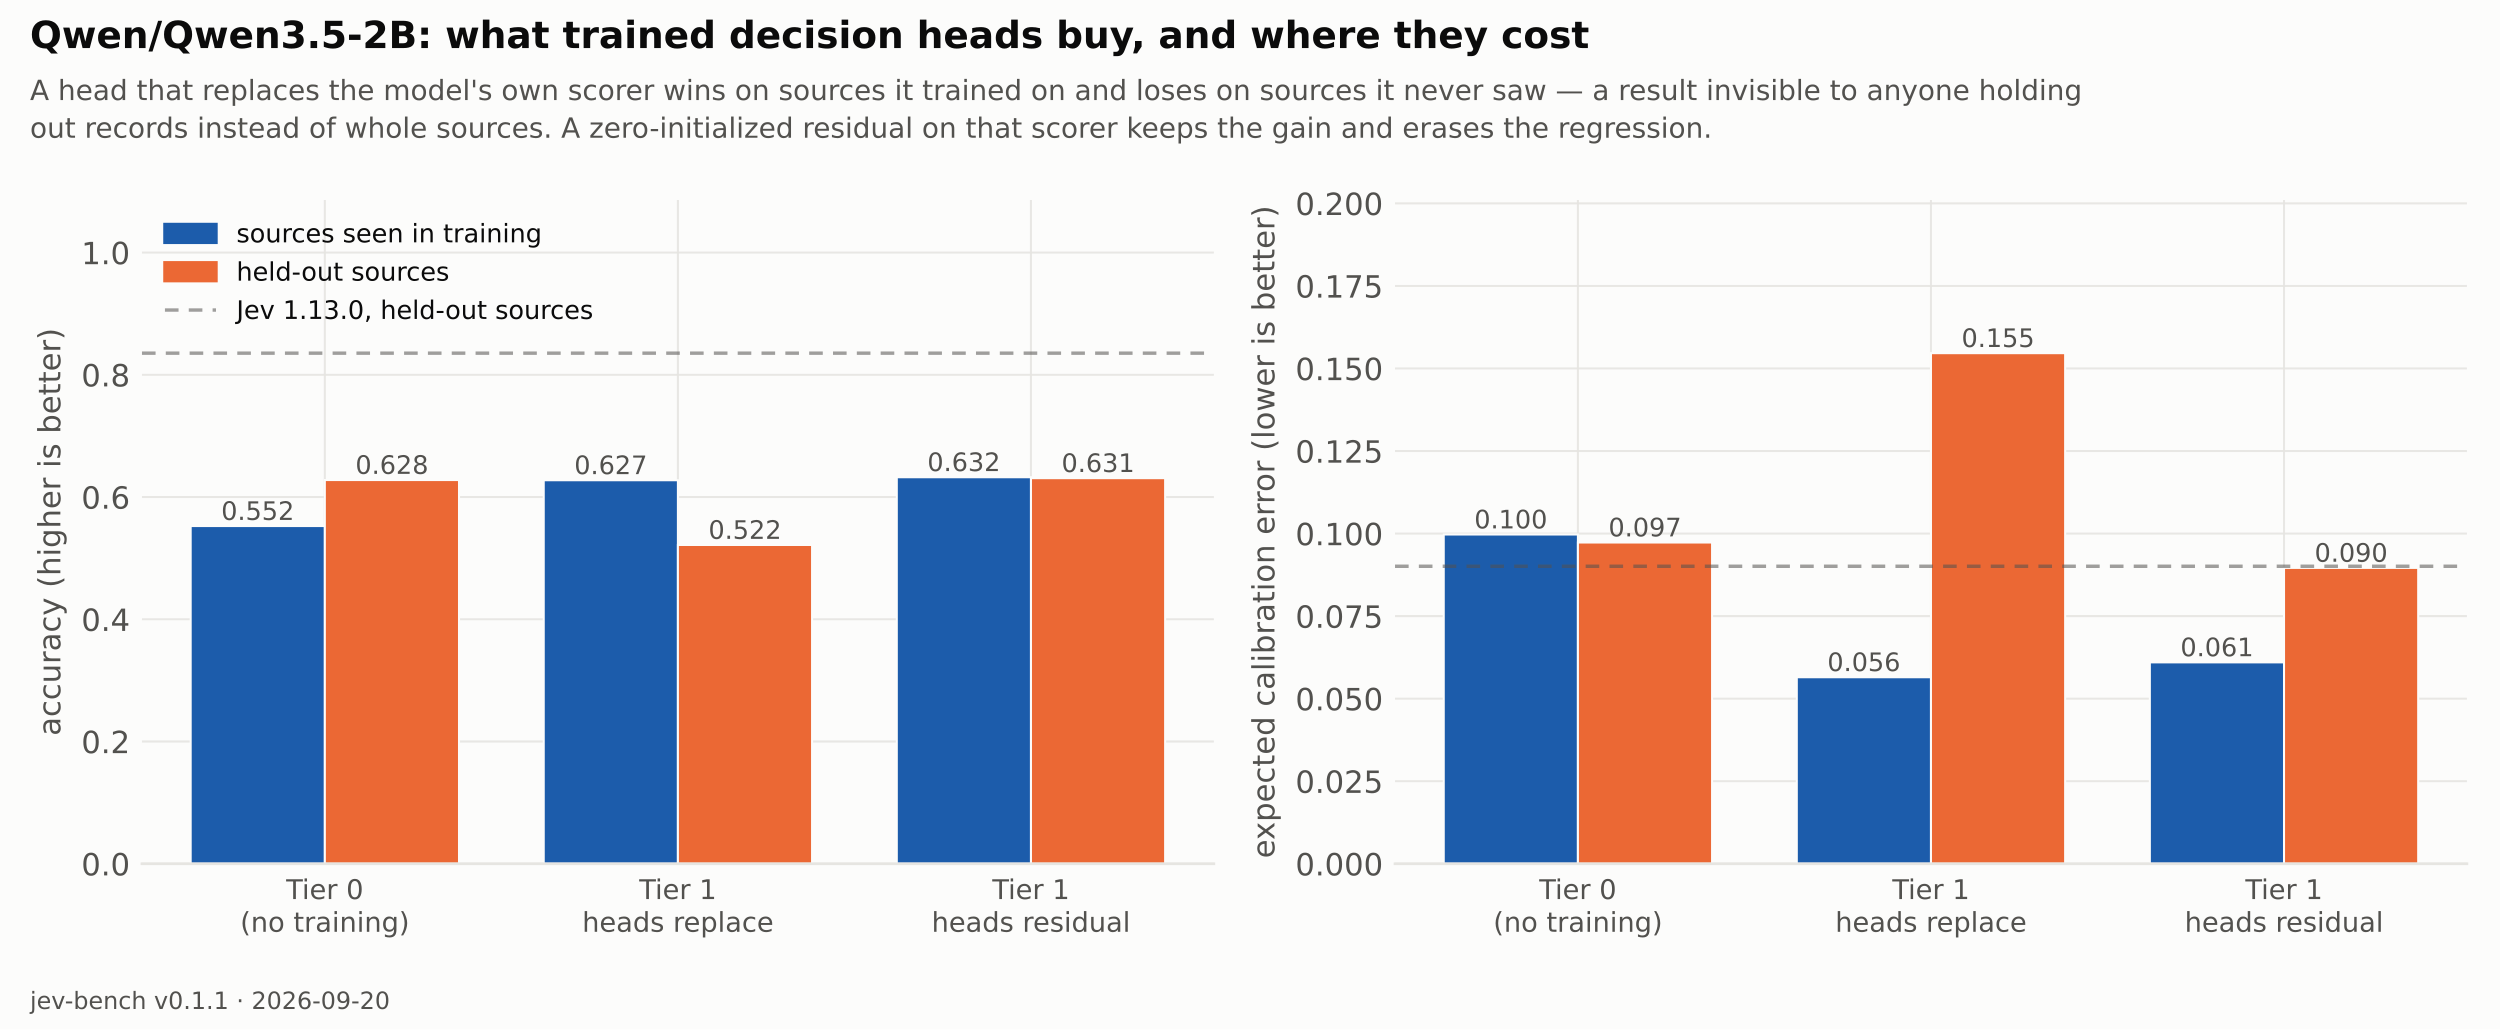
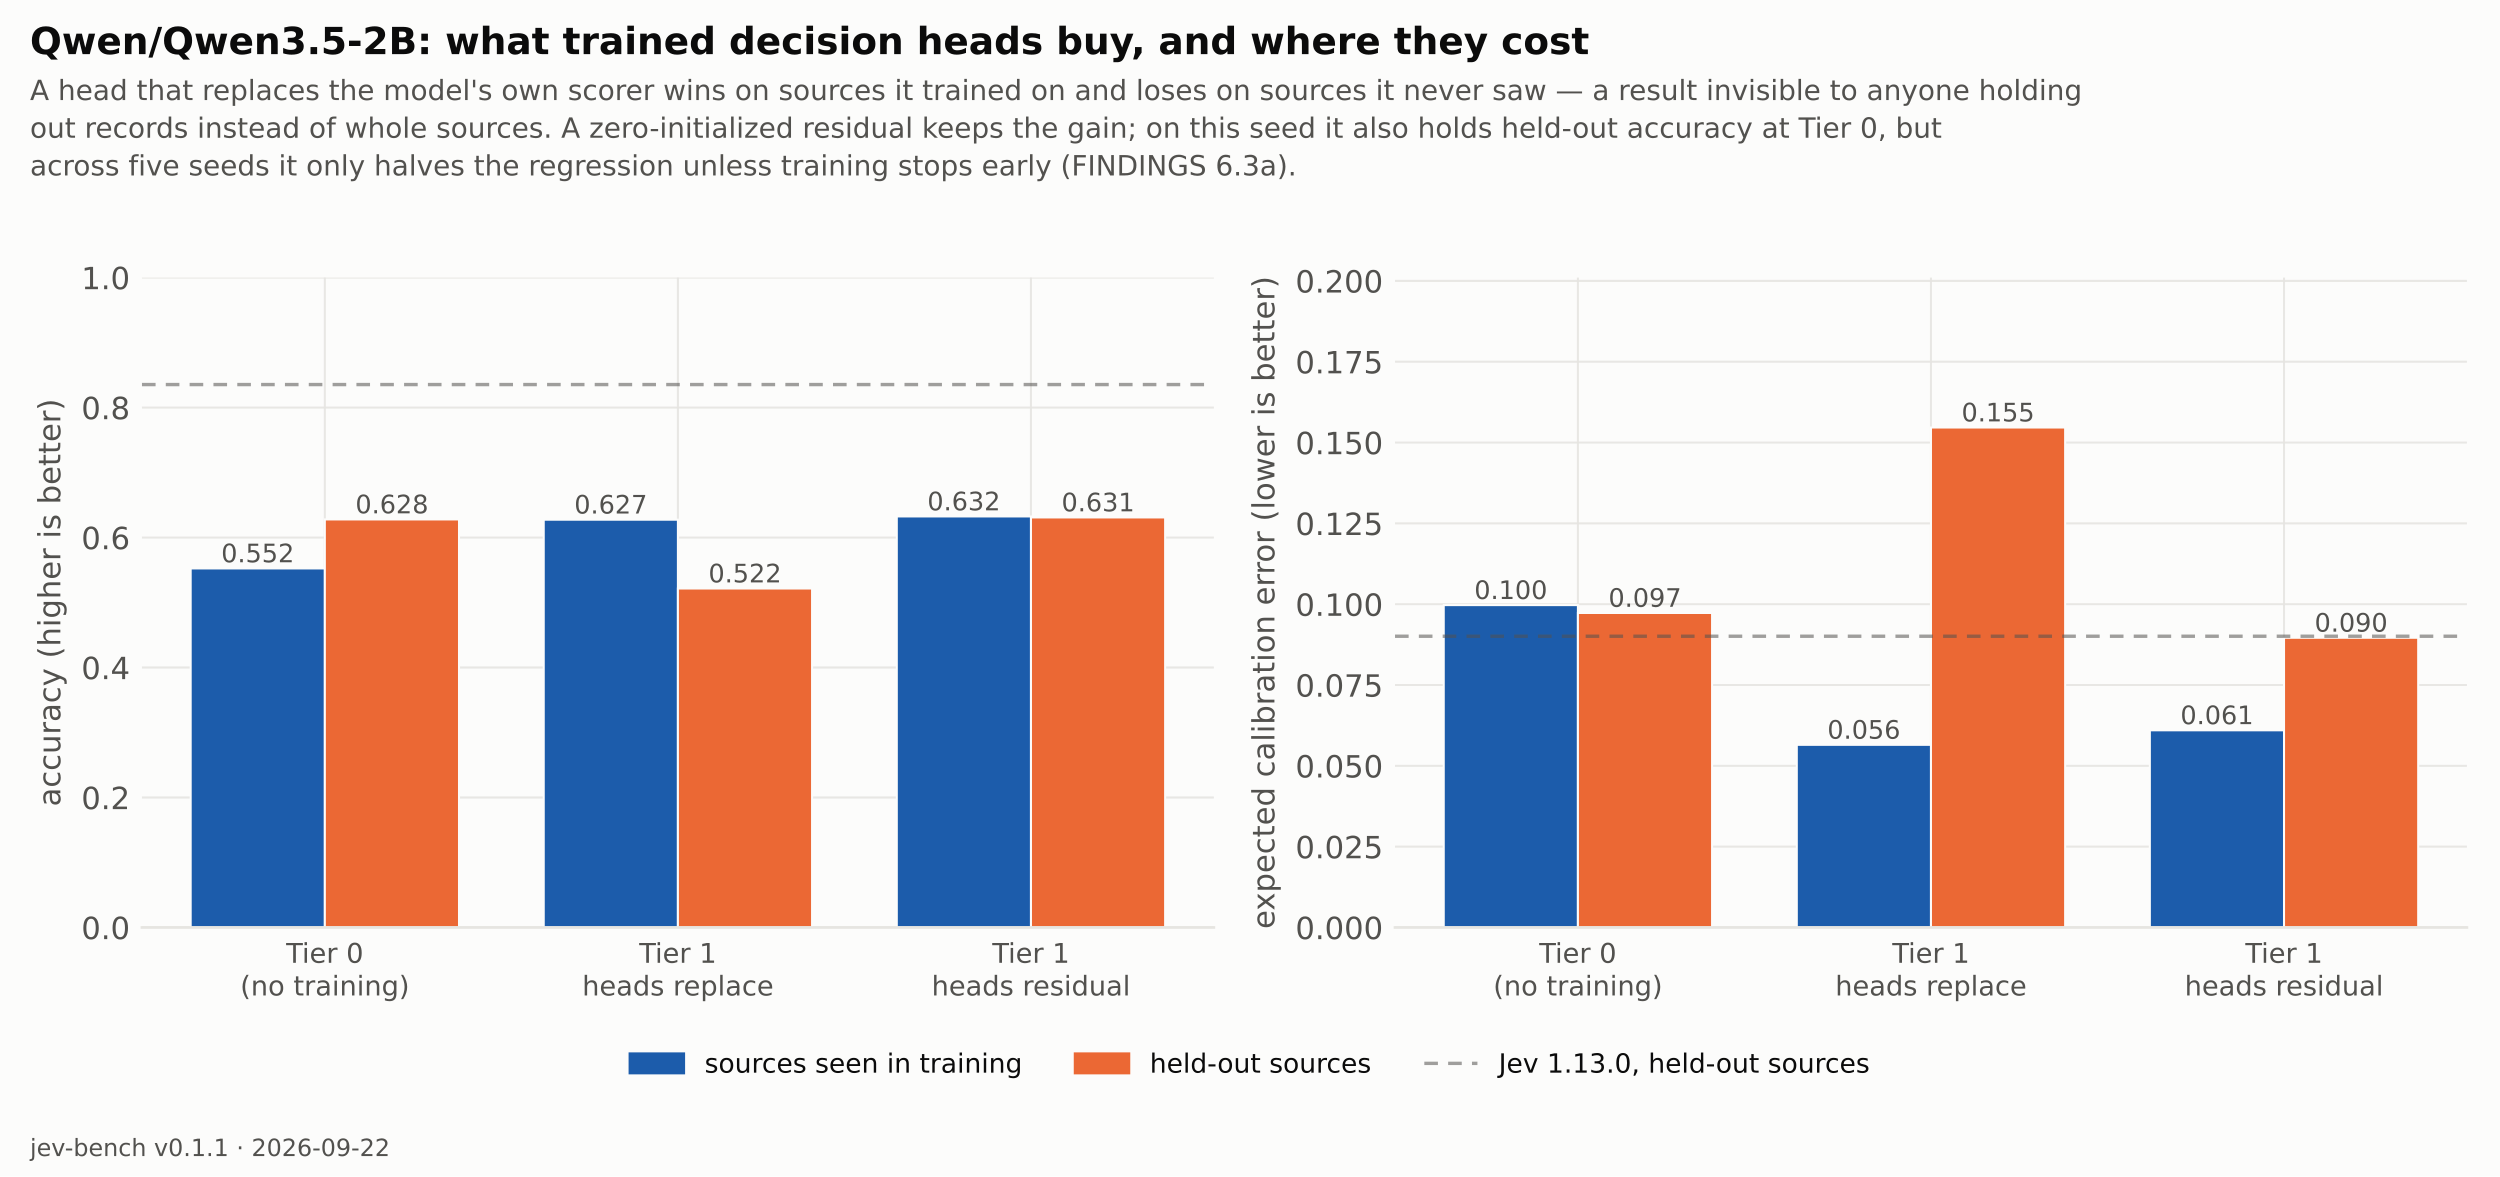
- <svg xmlns="http://www.w3.org/2000/svg" width="734.4pt" height="302.4pt" viewBox="0 0 734.4 302.4" version="1.1">
+ <svg xmlns="http://www.w3.org/2000/svg" width="734.4pt" height="345.6pt" viewBox="0 0 734.4 345.6" version="1.1">
  <defs>
    <style type="text/css">*{stroke-linejoin: round; stroke-linecap: butt}</style>
  </defs>
  <g id="figure_1">
    <g id="patch_1">
-       <path d="M 0 302.4  L 734.4 302.4  L 734.4 0  L 0 0  z " style="fill: #fcfcfb" />
+       <path d="M 0 345.6  L 734.4 345.6  L 734.4 0  L 0 0  z " style="fill: #fcfcfb" />
    </g>
    <g id="axes_1">
      <g id="patch_2">
-         <path d="M 41.702 253.735  L 356.58 253.735  L 356.58 58.746  L 41.702 58.746  z " style="fill: #fcfcfb" />
+         <path d="M 41.702 272.455  L 356.58 272.455  L 356.58 81.539  L 41.702 81.539  z " style="fill: #fcfcfb" />
      </g>
      <g id="matplotlib.axis_1">
        <g id="xtick_1">
          <g id="line2d_1">
-             <path d="M 95.426 253.735  L 95.426 58.746  " clip-path="url(#pe24f9e8499)" style="fill: none; stroke: #e6e5e1; stroke-opacity: 0.9; stroke-width: 0.6; stroke-linecap: square" />
+             <path d="M 95.426 272.455  L 95.426 81.539  " clip-path="url(#pc3596d3f7e)" style="fill: none; stroke: #e6e5e1; stroke-opacity: 0.9; stroke-width: 0.6; stroke-linecap: square" />
          </g>
          <g id="line2d_2" />
          <g id="text_1">
-             <text style="font-size: 8px; font-family: 'DejaVu Sans'; fill: #52514e" transform="translate(84.07321 264.1145)">Tier 0</text>
-             <text style="font-size: 8px; font-family: 'DejaVu Sans'; fill: #52514e" transform="translate(70.55571 273.7167)">(no training)</text>
+             <text style="font-size: 8px; font-family: 'DejaVu Sans'; fill: #52514e" transform="translate(84.07321 282.8345)">Tier 0</text>
+             <text style="font-size: 8px; font-family: 'DejaVu Sans'; fill: #52514e" transform="translate(70.55571 292.4367)">(no training)</text>
          </g>
        </g>
        <g id="xtick_2">
          <g id="line2d_3">
-             <path d="M 199.141 253.735  L 199.141 58.746  " clip-path="url(#pe24f9e8499)" style="fill: none; stroke: #e6e5e1; stroke-opacity: 0.9; stroke-width: 0.6; stroke-linecap: square" />
+             <path d="M 199.141 272.455  L 199.141 81.539  " clip-path="url(#pc3596d3f7e)" style="fill: none; stroke: #e6e5e1; stroke-opacity: 0.9; stroke-width: 0.6; stroke-linecap: square" />
          </g>
          <g id="line2d_4" />
          <g id="text_2">
-             <text style="font-size: 8px; font-family: 'DejaVu Sans'; fill: #52514e" transform="translate(187.7879 264.1145)">Tier 1</text>
-             <text style="font-size: 8px; font-family: 'DejaVu Sans'; fill: #52514e" transform="translate(171.0192 273.7167)">heads replace</text>
+             <text style="font-size: 8px; font-family: 'DejaVu Sans'; fill: #52514e" transform="translate(187.7879 282.8345)">Tier 1</text>
+             <text style="font-size: 8px; font-family: 'DejaVu Sans'; fill: #52514e" transform="translate(171.0192 292.4367)">heads replace</text>
          </g>
        </g>
        <g id="xtick_3">
          <g id="line2d_5">
-             <path d="M 302.856 253.735  L 302.856 58.746  " clip-path="url(#pe24f9e8499)" style="fill: none; stroke: #e6e5e1; stroke-opacity: 0.9; stroke-width: 0.6; stroke-linecap: square" />
+             <path d="M 302.856 272.455  L 302.856 81.539  " clip-path="url(#pc3596d3f7e)" style="fill: none; stroke: #e6e5e1; stroke-opacity: 0.9; stroke-width: 0.6; stroke-linecap: square" />
          </g>
          <g id="line2d_6" />
          <g id="text_3">
-             <text style="font-size: 8px; font-family: 'DejaVu Sans'; fill: #52514e" transform="translate(291.5027 264.1145)">Tier 1</text>
-             <text style="font-size: 8px; font-family: 'DejaVu Sans'; fill: #52514e" transform="translate(273.6645 273.7167)">heads residual</text>
+             <text style="font-size: 8px; font-family: 'DejaVu Sans'; fill: #52514e" transform="translate(291.5027 282.8345)">Tier 1</text>
+             <text style="font-size: 8px; font-family: 'DejaVu Sans'; fill: #52514e" transform="translate(273.6645 292.4367)">heads residual</text>
          </g>
        </g>
      </g>
      <g id="matplotlib.axis_2">
        <g id="ytick_1">
          <g id="line2d_7">
-             <path d="M 41.702 253.735  L 356.58 253.735  " clip-path="url(#pe24f9e8499)" style="fill: none; stroke: #e6e5e1; stroke-opacity: 0.9; stroke-width: 0.6; stroke-linecap: square" />
+             <path d="M 41.702 272.455  L 356.58 272.455  " clip-path="url(#pc3596d3f7e)" style="fill: none; stroke: #e6e5e1; stroke-opacity: 0.9; stroke-width: 0.6; stroke-linecap: square" />
          </g>
          <g id="line2d_8" />
          <g id="text_4">
-             <text style="font-size: 9px; font-family: 'DejaVu Sans'; text-anchor: end; fill: #52514e" x="38.202" y="257.154" transform="rotate(-0 38.20211 257.1539)">0.0</text>
+             <text style="font-size: 9px; font-family: 'DejaVu Sans'; text-anchor: end; fill: #52514e" x="38.202" y="275.874" transform="rotate(-0 38.20211 275.8739)">0.0</text>
          </g>
        </g>
        <g id="ytick_2">
          <g id="line2d_9">
-             <path d="M 41.702 217.826  L 356.58 217.826  " clip-path="url(#pe24f9e8499)" style="fill: none; stroke: #e6e5e1; stroke-opacity: 0.9; stroke-width: 0.6; stroke-linecap: square" />
+             <path d="M 41.702 234.272  L 356.58 234.272  " clip-path="url(#pc3596d3f7e)" style="fill: none; stroke: #e6e5e1; stroke-opacity: 0.9; stroke-width: 0.6; stroke-linecap: square" />
          </g>
          <g id="line2d_10" />
          <g id="text_5">
-             <text style="font-size: 9px; font-family: 'DejaVu Sans'; text-anchor: end; fill: #52514e" x="38.202" y="221.245" transform="rotate(-0 38.20211 221.2446)">0.2</text>
+             <text style="font-size: 9px; font-family: 'DejaVu Sans'; text-anchor: end; fill: #52514e" x="38.202" y="237.691" transform="rotate(-0 38.20211 237.6907)">0.2</text>
          </g>
        </g>
        <g id="ytick_3">
          <g id="line2d_11">
-             <path d="M 41.702 181.916  L 356.58 181.916  " clip-path="url(#pe24f9e8499)" style="fill: none; stroke: #e6e5e1; stroke-opacity: 0.9; stroke-width: 0.6; stroke-linecap: square" />
+             <path d="M 41.702 196.089  L 356.58 196.089  " clip-path="url(#pc3596d3f7e)" style="fill: none; stroke: #e6e5e1; stroke-opacity: 0.9; stroke-width: 0.6; stroke-linecap: square" />
          </g>
          <g id="line2d_12" />
          <g id="text_6">
-             <text style="font-size: 9px; font-family: 'DejaVu Sans'; text-anchor: end; fill: #52514e" x="38.202" y="185.335" transform="rotate(-0 38.20211 185.3352)">0.4</text>
+             <text style="font-size: 9px; font-family: 'DejaVu Sans'; text-anchor: end; fill: #52514e" x="38.202" y="199.508" transform="rotate(-0 38.20211 199.5075)">0.4</text>
          </g>
        </g>
        <g id="ytick_4">
          <g id="line2d_13">
-             <path d="M 41.702 146.007  L 356.58 146.007  " clip-path="url(#pe24f9e8499)" style="fill: none; stroke: #e6e5e1; stroke-opacity: 0.9; stroke-width: 0.6; stroke-linecap: square" />
+             <path d="M 41.702 157.905  L 356.58 157.905  " clip-path="url(#pc3596d3f7e)" style="fill: none; stroke: #e6e5e1; stroke-opacity: 0.9; stroke-width: 0.6; stroke-linecap: square" />
          </g>
          <g id="line2d_14" />
          <g id="text_7">
-             <text style="font-size: 9px; font-family: 'DejaVu Sans'; text-anchor: end; fill: #52514e" x="38.202" y="149.426" transform="rotate(-0 38.20211 149.4259)">0.6</text>
+             <text style="font-size: 9px; font-family: 'DejaVu Sans'; text-anchor: end; fill: #52514e" x="38.202" y="161.324" transform="rotate(-0 38.20211 161.3243)">0.6</text>
          </g>
        </g>
        <g id="ytick_5">
          <g id="line2d_15">
-             <path d="M 41.702 110.098  L 356.58 110.098  " clip-path="url(#pe24f9e8499)" style="fill: none; stroke: #e6e5e1; stroke-opacity: 0.9; stroke-width: 0.6; stroke-linecap: square" />
+             <path d="M 41.702 119.722  L 356.58 119.722  " clip-path="url(#pc3596d3f7e)" style="fill: none; stroke: #e6e5e1; stroke-opacity: 0.9; stroke-width: 0.6; stroke-linecap: square" />
          </g>
          <g id="line2d_16" />
          <g id="text_8">
-             <text style="font-size: 9px; font-family: 'DejaVu Sans'; text-anchor: end; fill: #52514e" x="38.202" y="113.516" transform="rotate(-0 38.20211 113.5165)">0.8</text>
+             <text style="font-size: 9px; font-family: 'DejaVu Sans'; text-anchor: end; fill: #52514e" x="38.202" y="123.141" transform="rotate(-0 38.20211 123.1411)">0.8</text>
          </g>
        </g>
        <g id="ytick_6">
          <g id="line2d_17">
-             <path d="M 41.702 74.188  L 356.58 74.188  " clip-path="url(#pe24f9e8499)" style="fill: none; stroke: #e6e5e1; stroke-opacity: 0.9; stroke-width: 0.6; stroke-linecap: square" />
+             <path d="M 41.702 81.539  L 356.58 81.539  " clip-path="url(#pc3596d3f7e)" style="fill: none; stroke: #e6e5e1; stroke-opacity: 0.9; stroke-width: 0.6; stroke-linecap: square" />
          </g>
          <g id="line2d_18" />
          <g id="text_9">
-             <text style="font-size: 9px; font-family: 'DejaVu Sans'; text-anchor: end; fill: #52514e" x="38.202" y="77.607" transform="rotate(-0 38.20211 77.60713)">1.0</text>
+             <text style="font-size: 9px; font-family: 'DejaVu Sans'; text-anchor: end; fill: #52514e" x="38.202" y="84.958" transform="rotate(-0 38.20211 84.95789)">1.0</text>
          </g>
        </g>
        <g id="text_10">
-           <text style="font-size: 9px; font-family: 'DejaVu Sans'; text-anchor: middle; fill: #52514e" x="17.727" y="156.241" transform="rotate(-90 17.72719 156.2406)">accuracy (higher is better)</text>
+           <text style="font-size: 9px; font-family: 'DejaVu Sans'; text-anchor: middle; fill: #52514e" x="17.727" y="176.997" transform="rotate(-90 17.72719 176.997)">accuracy (higher is better)</text>
        </g>
      </g>
      <g id="patch_3">
-         <path d="M 56.015 253.735  L 95.426 253.735  L 95.426 154.539  L 56.015 154.539  z " clip-path="url(#pe24f9e8499)" style="fill: #1c5cab; stroke: #fcfcfb; stroke-width: 0.6; stroke-linejoin: miter" />
+         <path d="M 56.015 272.455  L 95.426 272.455  L 95.426 166.978  L 56.015 166.978  z " clip-path="url(#pc3596d3f7e)" style="fill: #1c5cab; stroke: #fcfcfb; stroke-width: 0.6; stroke-linejoin: miter" />
      </g>
      <g id="patch_4">
-         <path d="M 159.729 253.735  L 199.141 253.735  L 199.141 141.079  L 159.729 141.079  z " clip-path="url(#pe24f9e8499)" style="fill: #1c5cab; stroke: #fcfcfb; stroke-width: 0.6; stroke-linejoin: miter" />
+         <path d="M 159.729 272.455  L 199.141 272.455  L 199.141 152.666  L 159.729 152.666  z " clip-path="url(#pc3596d3f7e)" style="fill: #1c5cab; stroke: #fcfcfb; stroke-width: 0.6; stroke-linejoin: miter" />
      </g>
      <g id="patch_5">
-         <path d="M 263.444 253.735  L 302.856 253.735  L 302.856 140.188  L 263.444 140.188  z " clip-path="url(#pe24f9e8499)" style="fill: #1c5cab; stroke: #fcfcfb; stroke-width: 0.6; stroke-linejoin: miter" />
+         <path d="M 263.444 272.455  L 302.856 272.455  L 302.856 151.718  L 263.444 151.718  z " clip-path="url(#pc3596d3f7e)" style="fill: #1c5cab; stroke: #fcfcfb; stroke-width: 0.6; stroke-linejoin: miter" />
      </g>
      <g id="patch_6">
-         <path d="M 95.426 253.735  L 134.838 253.735  L 134.838 141.009  L 95.426 141.009  z " clip-path="url(#pe24f9e8499)" style="fill: #eb6834; stroke: #fcfcfb; stroke-width: 0.6; stroke-linejoin: miter" />
+         <path d="M 95.426 272.455  L 134.838 272.455  L 134.838 152.591  L 95.426 152.591  z " clip-path="url(#pc3596d3f7e)" style="fill: #eb6834; stroke: #fcfcfb; stroke-width: 0.6; stroke-linejoin: miter" />
      </g>
      <g id="patch_7">
-         <path d="M 199.141 253.735  L 238.553 253.735  L 238.553 160.095  L 199.141 160.095  z " clip-path="url(#pe24f9e8499)" style="fill: #eb6834; stroke: #fcfcfb; stroke-width: 0.6; stroke-linejoin: miter" />
+         <path d="M 199.141 272.455  L 238.553 272.455  L 238.553 172.886  L 199.141 172.886  z " clip-path="url(#pc3596d3f7e)" style="fill: #eb6834; stroke: #fcfcfb; stroke-width: 0.6; stroke-linejoin: miter" />
      </g>
      <g id="patch_8">
-         <path d="M 302.856 253.735  L 342.267 253.735  L 342.267 140.462  L 302.856 140.462  z " clip-path="url(#pe24f9e8499)" style="fill: #eb6834; stroke: #fcfcfb; stroke-width: 0.6; stroke-linejoin: miter" />
+         <path d="M 302.856 272.455  L 342.267 272.455  L 342.267 152.009  L 302.856 152.009  z " clip-path="url(#pc3596d3f7e)" style="fill: #eb6834; stroke: #fcfcfb; stroke-width: 0.6; stroke-linejoin: miter" />
      </g>
      <g id="line2d_19">
-         <path d="M 41.702 103.744  L 356.58 103.744  " clip-path="url(#pe24f9e8499)" style="fill: none; stroke-dasharray: 4,3; stroke-dashoffset: 0; stroke: #52514e; stroke-opacity: 0.55" />
+         <path d="M 41.702 112.966  L 356.58 112.966  " clip-path="url(#pc3596d3f7e)" style="fill: none; stroke-dasharray: 4,3; stroke-dashoffset: 0; stroke: #52514e; stroke-opacity: 0.55" />
      </g>
      <g id="patch_9">
-         <path d="M 41.702 253.735  L 356.58 253.735  " style="fill: none; stroke: #e6e5e1; stroke-width: 0.8; stroke-linejoin: miter; stroke-linecap: square" />
+         <path d="M 41.702 272.455  L 356.58 272.455  " style="fill: none; stroke: #e6e5e1; stroke-width: 0.8; stroke-linejoin: miter; stroke-linecap: square" />
      </g>
      <g id="text_11">
-         <text style="font-size: 7.5px; font-family: 'DejaVu Sans'; text-anchor: middle; fill: #52514e" x="75.721" y="152.737" transform="rotate(-0 75.72054 152.7375)">0.552</text>
+         <text style="font-size: 7.5px; font-family: 'DejaVu Sans'; text-anchor: middle; fill: #52514e" x="75.721" y="165.176" transform="rotate(-0 75.72054 165.1762)">0.552</text>
      </g>
      <g id="text_12">
-         <text style="font-size: 7.5px; font-family: 'DejaVu Sans'; text-anchor: middle; fill: #52514e" x="115.132" y="139.207" transform="rotate(-0 115.1321 139.2075)">0.628</text>
+         <text style="font-size: 7.5px; font-family: 'DejaVu Sans'; text-anchor: middle; fill: #52514e" x="115.132" y="150.789" transform="rotate(-0 115.1321 150.7895)">0.628</text>
      </g>
      <g id="text_13">
-         <text style="font-size: 7.5px; font-family: 'DejaVu Sans'; text-anchor: middle; fill: #52514e" x="179.435" y="139.278" transform="rotate(-0 179.4353 139.2777)">0.627</text>
+         <text style="font-size: 7.5px; font-family: 'DejaVu Sans'; text-anchor: middle; fill: #52514e" x="179.435" y="150.864" transform="rotate(-0 179.4353 150.8642)">0.627</text>
      </g>
      <g id="text_14">
-         <text style="font-size: 7.5px; font-family: 'DejaVu Sans'; text-anchor: middle; fill: #52514e" x="218.847" y="158.293" transform="rotate(-0 218.8469 158.2935)">0.522</text>
+         <text style="font-size: 7.5px; font-family: 'DejaVu Sans'; text-anchor: middle; fill: #52514e" x="218.847" y="171.084" transform="rotate(-0 218.8469 171.084)">0.522</text>
      </g>
      <g id="text_15">
-         <text style="font-size: 7.5px; font-family: 'DejaVu Sans'; text-anchor: middle; fill: #52514e" x="283.15" y="138.386" transform="rotate(-0 283.15 138.3865)">0.632</text>
+         <text style="font-size: 7.5px; font-family: 'DejaVu Sans'; text-anchor: middle; fill: #52514e" x="283.15" y="149.916" transform="rotate(-0 283.15 149.9165)">0.632</text>
      </g>
      <g id="text_16">
-         <text style="font-size: 7.5px; font-family: 'DejaVu Sans'; text-anchor: middle; fill: #52514e" x="322.562" y="138.66" transform="rotate(-0 322.5616 138.66)">0.631</text>
-       </g>
-       <g id="legend_1">
-         <g id="patch_10">
-           <path d="M 48.452 71.195  L 63.452 71.195  L 63.452 65.945  L 48.452 65.945  z " style="fill: #1c5cab; stroke: #1c5cab; stroke-linejoin: miter" />
-         </g>
-         <g id="text_17">
-           <text style="font-size: 7.5px; font-family: 'DejaVu Sans'; text-anchor: start; fill: #0b0b0b" x="69.452" y="71.195" transform="rotate(-0 69.45211 71.19504)">sources seen in training</text>
-         </g>
-         <g id="patch_11">
-           <path d="M 48.452 82.446  L 63.452 82.446  L 63.452 77.196  L 48.452 77.196  z " style="fill: #eb6834; stroke: #eb6834; stroke-linejoin: miter" />
-         </g>
-         <g id="text_18">
-           <text style="font-size: 7.5px; font-family: 'DejaVu Sans'; text-anchor: start; fill: #0b0b0b" x="69.452" y="82.446" transform="rotate(-0 69.45211 82.44563)">held-out sources</text>
-         </g>
-         <g id="line2d_20">
-           <path d="M 48.452 91.071  L 55.952 91.071  L 63.452 91.071  " style="fill: none; stroke-dasharray: 4,3; stroke-dashoffset: 0; stroke: #52514e; stroke-opacity: 0.55" />
-         </g>
-         <g id="text_19">
-           <text style="font-size: 7.5px; font-family: 'DejaVu Sans'; text-anchor: start; fill: #0b0b0b" x="69.452" y="93.696" transform="rotate(-0 69.45211 93.69622)">Jev 1.13.0, held-out sources</text>
-         </g>
+         <text style="font-size: 7.5px; font-family: 'DejaVu Sans'; text-anchor: middle; fill: #52514e" x="322.562" y="150.207" transform="rotate(-0 322.5616 150.2074)">0.631</text>
      </g>
    </g>
    <g id="axes_2">
-       <g id="patch_12">
-         <path d="M 409.802 253.735  L 724.68 253.735  L 724.68 58.746  L 409.802 58.746  z " style="fill: #fcfcfb" />
+       <g id="patch_10">
+         <path d="M 409.802 272.455  L 724.68 272.455  L 724.68 81.539  L 409.802 81.539  z " style="fill: #fcfcfb" />
      </g>
      <g id="matplotlib.axis_3">
        <g id="xtick_4">
-           <g id="line2d_21">
-             <path d="M 463.526 253.735  L 463.526 58.746  " clip-path="url(#p80a7da8260)" style="fill: none; stroke: #e6e5e1; stroke-opacity: 0.9; stroke-width: 0.6; stroke-linecap: square" />
-           </g>
-           <g id="line2d_22" />
-           <g id="text_20">
-             <text style="font-size: 8px; font-family: 'DejaVu Sans'; fill: #52514e" transform="translate(452.1732 264.1145)">Tier 0</text>
-             <text style="font-size: 8px; font-family: 'DejaVu Sans'; fill: #52514e" transform="translate(438.6557 273.7167)">(no training)</text>
+           <g id="line2d_20">
+             <path d="M 463.526 272.455  L 463.526 81.539  " clip-path="url(#p5417188ea9)" style="fill: none; stroke: #e6e5e1; stroke-opacity: 0.9; stroke-width: 0.6; stroke-linecap: square" />
+           </g>
+           <g id="line2d_21" />
+           <g id="text_17">
+             <text style="font-size: 8px; font-family: 'DejaVu Sans'; fill: #52514e" transform="translate(452.1732 282.8345)">Tier 0</text>
+             <text style="font-size: 8px; font-family: 'DejaVu Sans'; fill: #52514e" transform="translate(438.6557 292.4367)">(no training)</text>
          </g>
        </g>
        <g id="xtick_5">
-           <g id="line2d_23">
-             <path d="M 567.241 253.735  L 567.241 58.746  " clip-path="url(#p80a7da8260)" style="fill: none; stroke: #e6e5e1; stroke-opacity: 0.9; stroke-width: 0.6; stroke-linecap: square" />
-           </g>
-           <g id="line2d_24" />
-           <g id="text_21">
-             <text style="font-size: 8px; font-family: 'DejaVu Sans'; fill: #52514e" transform="translate(555.8879 264.1145)">Tier 1</text>
-             <text style="font-size: 8px; font-family: 'DejaVu Sans'; fill: #52514e" transform="translate(539.1192 273.7167)">heads replace</text>
+           <g id="line2d_22">
+             <path d="M 567.241 272.455  L 567.241 81.539  " clip-path="url(#p5417188ea9)" style="fill: none; stroke: #e6e5e1; stroke-opacity: 0.9; stroke-width: 0.6; stroke-linecap: square" />
+           </g>
+           <g id="line2d_23" />
+           <g id="text_18">
+             <text style="font-size: 8px; font-family: 'DejaVu Sans'; fill: #52514e" transform="translate(555.8879 282.8345)">Tier 1</text>
+             <text style="font-size: 8px; font-family: 'DejaVu Sans'; fill: #52514e" transform="translate(539.1192 292.4367)">heads replace</text>
          </g>
        </g>
        <g id="xtick_6">
-           <g id="line2d_25">
-             <path d="M 670.956 253.735  L 670.956 58.746  " clip-path="url(#p80a7da8260)" style="fill: none; stroke: #e6e5e1; stroke-opacity: 0.9; stroke-width: 0.6; stroke-linecap: square" />
-           </g>
-           <g id="line2d_26" />
-           <g id="text_22">
-             <text style="font-size: 8px; font-family: 'DejaVu Sans'; fill: #52514e" transform="translate(659.6027 264.1145)">Tier 1</text>
-             <text style="font-size: 8px; font-family: 'DejaVu Sans'; fill: #52514e" transform="translate(641.7645 273.7167)">heads residual</text>
+           <g id="line2d_24">
+             <path d="M 670.956 272.455  L 670.956 81.539  " clip-path="url(#p5417188ea9)" style="fill: none; stroke: #e6e5e1; stroke-opacity: 0.9; stroke-width: 0.6; stroke-linecap: square" />
+           </g>
+           <g id="line2d_25" />
+           <g id="text_19">
+             <text style="font-size: 8px; font-family: 'DejaVu Sans'; fill: #52514e" transform="translate(659.6027 282.8345)">Tier 1</text>
+             <text style="font-size: 8px; font-family: 'DejaVu Sans'; fill: #52514e" transform="translate(641.7645 292.4367)">heads residual</text>
          </g>
        </g>
      </g>
      <g id="matplotlib.axis_4">
        <g id="ytick_7">
-           <g id="line2d_27">
-             <path d="M 409.802 253.735  L 724.68 253.735  " clip-path="url(#p80a7da8260)" style="fill: none; stroke: #e6e5e1; stroke-opacity: 0.9; stroke-width: 0.6; stroke-linecap: square" />
-           </g>
-           <g id="line2d_28" />
+           <g id="line2d_26">
+             <path d="M 409.802 272.455  L 724.68 272.455  " clip-path="url(#p5417188ea9)" style="fill: none; stroke: #e6e5e1; stroke-opacity: 0.9; stroke-width: 0.6; stroke-linecap: square" />
+           </g>
+           <g id="line2d_27" />
+           <g id="text_20">
+             <text style="font-size: 9px; font-family: 'DejaVu Sans'; text-anchor: end; fill: #52514e" x="406.302" y="275.874" transform="rotate(-0 406.3021 275.8739)">0.000</text>
+           </g>
+         </g>
+         <g id="ytick_8">
+           <g id="line2d_28">
+             <path d="M 409.802 248.713  L 724.68 248.713  " clip-path="url(#p5417188ea9)" style="fill: none; stroke: #e6e5e1; stroke-opacity: 0.9; stroke-width: 0.6; stroke-linecap: square" />
+           </g>
+           <g id="line2d_29" />
+           <g id="text_21">
+             <text style="font-size: 9px; font-family: 'DejaVu Sans'; text-anchor: end; fill: #52514e" x="406.302" y="252.132" transform="rotate(-0 406.3021 252.1317)">0.025</text>
+           </g>
+         </g>
+         <g id="ytick_9">
+           <g id="line2d_30">
+             <path d="M 409.802 224.97  L 724.68 224.97  " clip-path="url(#p5417188ea9)" style="fill: none; stroke: #e6e5e1; stroke-opacity: 0.9; stroke-width: 0.6; stroke-linecap: square" />
+           </g>
+           <g id="line2d_31" />
+           <g id="text_22">
+             <text style="font-size: 9px; font-family: 'DejaVu Sans'; text-anchor: end; fill: #52514e" x="406.302" y="228.389" transform="rotate(-0 406.3021 228.3894)">0.050</text>
+           </g>
+         </g>
+         <g id="ytick_10">
+           <g id="line2d_32">
+             <path d="M 409.802 201.228  L 724.68 201.228  " clip-path="url(#p5417188ea9)" style="fill: none; stroke: #e6e5e1; stroke-opacity: 0.9; stroke-width: 0.6; stroke-linecap: square" />
+           </g>
+           <g id="line2d_33" />
          <g id="text_23">
-             <text style="font-size: 9px; font-family: 'DejaVu Sans'; text-anchor: end; fill: #52514e" x="406.302" y="257.154" transform="rotate(-0 406.3021 257.1539)">0.000</text>
-           </g>
-         </g>
-         <g id="ytick_8">
-           <g id="line2d_29">
-             <path d="M 409.802 229.486  L 724.68 229.486  " clip-path="url(#p80a7da8260)" style="fill: none; stroke: #e6e5e1; stroke-opacity: 0.9; stroke-width: 0.6; stroke-linecap: square" />
-           </g>
-           <g id="line2d_30" />
+             <text style="font-size: 9px; font-family: 'DejaVu Sans'; text-anchor: end; fill: #52514e" x="406.302" y="204.647" transform="rotate(-0 406.3021 204.6472)">0.075</text>
+           </g>
+         </g>
+         <g id="ytick_11">
+           <g id="line2d_34">
+             <path d="M 409.802 177.486  L 724.68 177.486  " clip-path="url(#p5417188ea9)" style="fill: none; stroke: #e6e5e1; stroke-opacity: 0.9; stroke-width: 0.6; stroke-linecap: square" />
+           </g>
+           <g id="line2d_35" />
          <g id="text_24">
-             <text style="font-size: 9px; font-family: 'DejaVu Sans'; text-anchor: end; fill: #52514e" x="406.302" y="232.905" transform="rotate(-0 406.3021 232.9052)">0.025</text>
-           </g>
-         </g>
-         <g id="ytick_9">
-           <g id="line2d_31">
-             <path d="M 409.802 205.238  L 724.68 205.238  " clip-path="url(#p80a7da8260)" style="fill: none; stroke: #e6e5e1; stroke-opacity: 0.9; stroke-width: 0.6; stroke-linecap: square" />
-           </g>
-           <g id="line2d_32" />
+             <text style="font-size: 9px; font-family: 'DejaVu Sans'; text-anchor: end; fill: #52514e" x="406.302" y="180.905" transform="rotate(-0 406.3021 180.9049)">0.100</text>
+           </g>
+         </g>
+         <g id="ytick_12">
+           <g id="line2d_36">
+             <path d="M 409.802 153.744  L 724.68 153.744  " clip-path="url(#p5417188ea9)" style="fill: none; stroke: #e6e5e1; stroke-opacity: 0.9; stroke-width: 0.6; stroke-linecap: square" />
+           </g>
+           <g id="line2d_37" />
          <g id="text_25">
-             <text style="font-size: 9px; font-family: 'DejaVu Sans'; text-anchor: end; fill: #52514e" x="406.302" y="208.656" transform="rotate(-0 406.3021 208.6565)">0.050</text>
-           </g>
-         </g>
-         <g id="ytick_10">
-           <g id="line2d_33">
-             <path d="M 409.802 180.989  L 724.68 180.989  " clip-path="url(#p80a7da8260)" style="fill: none; stroke: #e6e5e1; stroke-opacity: 0.9; stroke-width: 0.6; stroke-linecap: square" />
-           </g>
-           <g id="line2d_34" />
+             <text style="font-size: 9px; font-family: 'DejaVu Sans'; text-anchor: end; fill: #52514e" x="406.302" y="157.163" transform="rotate(-0 406.3021 157.1626)">0.125</text>
+           </g>
+         </g>
+         <g id="ytick_13">
+           <g id="line2d_38">
+             <path d="M 409.802 130.001  L 724.68 130.001  " clip-path="url(#p5417188ea9)" style="fill: none; stroke: #e6e5e1; stroke-opacity: 0.9; stroke-width: 0.6; stroke-linecap: square" />
+           </g>
+           <g id="line2d_39" />
          <g id="text_26">
-             <text style="font-size: 9px; font-family: 'DejaVu Sans'; text-anchor: end; fill: #52514e" x="406.302" y="184.408" transform="rotate(-0 406.3021 184.4077)">0.075</text>
-           </g>
-         </g>
-         <g id="ytick_11">
-           <g id="line2d_35">
-             <path d="M 409.802 156.74  L 724.68 156.74  " clip-path="url(#p80a7da8260)" style="fill: none; stroke: #e6e5e1; stroke-opacity: 0.9; stroke-width: 0.6; stroke-linecap: square" />
-           </g>
-           <g id="line2d_36" />
+             <text style="font-size: 9px; font-family: 'DejaVu Sans'; text-anchor: end; fill: #52514e" x="406.302" y="133.42" transform="rotate(-0 406.3021 133.4204)">0.150</text>
+           </g>
+         </g>
+         <g id="ytick_14">
+           <g id="line2d_40">
+             <path d="M 409.802 106.259  L 724.68 106.259  " clip-path="url(#p5417188ea9)" style="fill: none; stroke: #e6e5e1; stroke-opacity: 0.9; stroke-width: 0.6; stroke-linecap: square" />
+           </g>
+           <g id="line2d_41" />
          <g id="text_27">
-             <text style="font-size: 9px; font-family: 'DejaVu Sans'; text-anchor: end; fill: #52514e" x="406.302" y="160.159" transform="rotate(-0 406.3021 160.159)">0.100</text>
-           </g>
-         </g>
-         <g id="ytick_12">
-           <g id="line2d_37">
-             <path d="M 409.802 132.491  L 724.68 132.491  " clip-path="url(#p80a7da8260)" style="fill: none; stroke: #e6e5e1; stroke-opacity: 0.9; stroke-width: 0.6; stroke-linecap: square" />
-           </g>
-           <g id="line2d_38" />
+             <text style="font-size: 9px; font-family: 'DejaVu Sans'; text-anchor: end; fill: #52514e" x="406.302" y="109.678" transform="rotate(-0 406.3021 109.6781)">0.175</text>
+           </g>
+         </g>
+         <g id="ytick_15">
+           <g id="line2d_42">
+             <path d="M 409.802 82.517  L 724.68 82.517  " clip-path="url(#p5417188ea9)" style="fill: none; stroke: #e6e5e1; stroke-opacity: 0.9; stroke-width: 0.6; stroke-linecap: square" />
+           </g>
+           <g id="line2d_43" />
          <g id="text_28">
-             <text style="font-size: 9px; font-family: 'DejaVu Sans'; text-anchor: end; fill: #52514e" x="406.302" y="135.91" transform="rotate(-0 406.3021 135.9102)">0.125</text>
-           </g>
-         </g>
-         <g id="ytick_13">
-           <g id="line2d_39">
-             <path d="M 409.802 108.243  L 724.68 108.243  " clip-path="url(#p80a7da8260)" style="fill: none; stroke: #e6e5e1; stroke-opacity: 0.9; stroke-width: 0.6; stroke-linecap: square" />
-           </g>
-           <g id="line2d_40" />
-           <g id="text_29">
-             <text style="font-size: 9px; font-family: 'DejaVu Sans'; text-anchor: end; fill: #52514e" x="406.302" y="111.661" transform="rotate(-0 406.3021 111.6615)">0.150</text>
-           </g>
-         </g>
-         <g id="ytick_14">
-           <g id="line2d_41">
-             <path d="M 409.802 83.994  L 724.68 83.994  " clip-path="url(#p80a7da8260)" style="fill: none; stroke: #e6e5e1; stroke-opacity: 0.9; stroke-width: 0.6; stroke-linecap: square" />
-           </g>
-           <g id="line2d_42" />
-           <g id="text_30">
-             <text style="font-size: 9px; font-family: 'DejaVu Sans'; text-anchor: end; fill: #52514e" x="406.302" y="87.413" transform="rotate(-0 406.3021 87.41271)">0.175</text>
-           </g>
-         </g>
-         <g id="ytick_15">
-           <g id="line2d_43">
-             <path d="M 409.802 59.745  L 724.68 59.745  " clip-path="url(#p80a7da8260)" style="fill: none; stroke: #e6e5e1; stroke-opacity: 0.9; stroke-width: 0.6; stroke-linecap: square" />
-           </g>
-           <g id="line2d_44" />
-           <g id="text_31">
-             <text style="font-size: 9px; font-family: 'DejaVu Sans'; text-anchor: end; fill: #52514e" x="406.302" y="63.164" transform="rotate(-0 406.3021 63.16396)">0.200</text>
-           </g>
-         </g>
-         <g id="text_32">
-           <text style="font-size: 9px; font-family: 'DejaVu Sans'; text-anchor: middle; fill: #52514e" x="374.375" y="156.241" transform="rotate(-90 374.3747 156.2406)">expected calibration error (lower is better)</text>
-         </g>
+             <text style="font-size: 9px; font-family: 'DejaVu Sans'; text-anchor: end; fill: #52514e" x="406.302" y="85.936" transform="rotate(-0 406.3021 85.93583)">0.200</text>
+           </g>
+         </g>
+         <g id="text_29">
+           <text style="font-size: 9px; font-family: 'DejaVu Sans'; text-anchor: middle; fill: #52514e" x="374.375" y="176.997" transform="rotate(-90 374.3747 176.997)">expected calibration error (lower is better)</text>
+         </g>
+       </g>
+       <g id="patch_11">
+         <path d="M 424.115 272.455  L 463.526 272.455  L 463.526 177.766  L 424.115 177.766  z " clip-path="url(#p5417188ea9)" style="fill: #1c5cab; stroke: #fcfcfb; stroke-width: 0.6; stroke-linejoin: miter" />
+       </g>
+       <g id="patch_12">
+         <path d="M 527.829 272.455  L 567.241 272.455  L 567.241 218.806  L 527.829 218.806  z " clip-path="url(#p5417188ea9)" style="fill: #1c5cab; stroke: #fcfcfb; stroke-width: 0.6; stroke-linejoin: miter" />
      </g>
      <g id="patch_13">
-         <path d="M 424.115 253.735  L 463.526 253.735  L 463.526 157.026  L 424.115 157.026  z " clip-path="url(#p80a7da8260)" style="fill: #1c5cab; stroke: #fcfcfb; stroke-width: 0.6; stroke-linejoin: miter" />
+         <path d="M 631.544 272.455  L 670.956 272.455  L 670.956 214.533  L 631.544 214.533  z " clip-path="url(#p5417188ea9)" style="fill: #1c5cab; stroke: #fcfcfb; stroke-width: 0.6; stroke-linejoin: miter" />
      </g>
      <g id="patch_14">
-         <path d="M 527.829 253.735  L 567.241 253.735  L 567.241 198.941  L 527.829 198.941  z " clip-path="url(#p80a7da8260)" style="fill: #1c5cab; stroke: #fcfcfb; stroke-width: 0.6; stroke-linejoin: miter" />
+         <path d="M 463.526 272.455  L 502.938 272.455  L 502.938 180.06  L 463.526 180.06  z " clip-path="url(#p5417188ea9)" style="fill: #eb6834; stroke: #fcfcfb; stroke-width: 0.6; stroke-linejoin: miter" />
      </g>
      <g id="patch_15">
-         <path d="M 631.544 253.735  L 670.956 253.735  L 670.956 194.578  L 631.544 194.578  z " clip-path="url(#p80a7da8260)" style="fill: #1c5cab; stroke: #fcfcfb; stroke-width: 0.6; stroke-linejoin: miter" />
+         <path d="M 567.241 272.455  L 606.653 272.455  L 606.653 125.596  L 567.241 125.596  z " clip-path="url(#p5417188ea9)" style="fill: #eb6834; stroke: #fcfcfb; stroke-width: 0.6; stroke-linejoin: miter" />
      </g>
      <g id="patch_16">
-         <path d="M 463.526 253.735  L 502.938 253.735  L 502.938 159.369  L 463.526 159.369  z " clip-path="url(#p80a7da8260)" style="fill: #eb6834; stroke: #fcfcfb; stroke-width: 0.6; stroke-linejoin: miter" />
+         <path d="M 670.956 272.455  L 710.367 272.455  L 710.367 187.362  L 670.956 187.362  z " clip-path="url(#p5417188ea9)" style="fill: #eb6834; stroke: #fcfcfb; stroke-width: 0.6; stroke-linejoin: miter" />
+       </g>
+       <g id="line2d_44">
+         <path d="M 409.802 186.892  L 724.68 186.892  " clip-path="url(#p5417188ea9)" style="fill: none; stroke-dasharray: 4,3; stroke-dashoffset: 0; stroke: #52514e; stroke-opacity: 0.55" />
      </g>
      <g id="patch_17">
-         <path d="M 567.241 253.735  L 606.653 253.735  L 606.653 103.744  L 567.241 103.744  z " clip-path="url(#p80a7da8260)" style="fill: #eb6834; stroke: #fcfcfb; stroke-width: 0.6; stroke-linejoin: miter" />
-       </g>
+         <path d="M 409.802 272.455  L 724.68 272.455  " style="fill: none; stroke: #e6e5e1; stroke-width: 0.8; stroke-linejoin: miter; stroke-linecap: square" />
+       </g>
+       <g id="text_30">
+         <text style="font-size: 7.5px; font-family: 'DejaVu Sans'; text-anchor: middle; fill: #52514e" x="443.821" y="175.964" transform="rotate(-0 443.8205 175.964)">0.100</text>
+       </g>
+       <g id="text_31">
+         <text style="font-size: 7.5px; font-family: 'DejaVu Sans'; text-anchor: middle; fill: #52514e" x="483.232" y="178.258" transform="rotate(-0 483.2321 178.2579)">0.097</text>
+       </g>
+       <g id="text_32">
+         <text style="font-size: 7.5px; font-family: 'DejaVu Sans'; text-anchor: middle; fill: #52514e" x="547.535" y="217.004" transform="rotate(-0 547.5353 217.004)">0.056</text>
+       </g>
+       <g id="text_33">
+         <text style="font-size: 7.5px; font-family: 'DejaVu Sans'; text-anchor: middle; fill: #52514e" x="586.947" y="123.795" transform="rotate(-0 586.9469 123.7947)">0.155</text>
+       </g>
+       <g id="text_34">
+         <text style="font-size: 7.5px; font-family: 'DejaVu Sans'; text-anchor: middle; fill: #52514e" x="651.25" y="212.732" transform="rotate(-0 651.25 212.7316)">0.061</text>
+       </g>
+       <g id="text_35">
+         <text style="font-size: 7.5px; font-family: 'DejaVu Sans'; text-anchor: middle; fill: #52514e" x="690.662" y="185.561" transform="rotate(-0 690.6616 185.5605)">0.090</text>
+       </g>
+     </g>
+     <g id="text_36">
+       <text style="font-weight: 600; font-size: 11px; font-family: 'DejaVu Sans'; text-anchor: start; fill: #0b0b0b" x="8.813" y="15.902" transform="rotate(-0 8.8128 15.90234)">Qwen/Qwen3.5-2B: what trained decision heads buy, and where they cost</text>
+     </g>
+     <g id="text_37">
+       <text style="font-size: 8.2px; font-family: 'DejaVu Sans'; fill: #52514e" transform="translate(8.8128 29.39769)">A head that replaces the model's own scorer wins on sources it trained on and loses on sources it never saw — a result invisible to anyone holding</text>
+       <text style="font-size: 8.2px; font-family: 'DejaVu Sans'; fill: #52514e" transform="translate(8.8128 40.46769)">out records instead of whole sources. A zero-initialized residual keeps the gain; on this seed it also holds held-out accuracy at Tier 0, but</text>
+       <text style="font-size: 8.2px; font-family: 'DejaVu Sans'; fill: #52514e" transform="translate(8.8128 51.53769)">across five seeds it only halves the regression unless training stops early (FINDINGS 6.3a).</text>
+     </g>
+     <g id="text_38">
+       <text style="font-size: 7px; font-family: 'DejaVu Sans'; text-anchor: start; fill: #52514e" x="8.813" y="339.598" transform="rotate(-0 8.8128 339.5984)">jev-bench v0.1.1 · 2026-09-22</text>
+     </g>
+     <g id="legend_1">
      <g id="patch_18">
-         <path d="M 670.956 253.735  L 710.367 253.735  L 710.367 166.827  L 670.956 166.827  z " clip-path="url(#p80a7da8260)" style="fill: #eb6834; stroke: #fcfcfb; stroke-width: 0.6; stroke-linejoin: miter" />
+         <path d="M 185.153 315.106  L 200.753 315.106  L 200.753 309.646  L 185.153 309.646  z " style="fill: #1c5cab; stroke: #1c5cab; stroke-linejoin: miter" />
+       </g>
+       <g id="text_39">
+         <text style="font-size: 7.8px; font-family: 'DejaVu Sans'; text-anchor: start; fill: #0b0b0b" x="206.993" y="315.106" transform="rotate(-0 206.9929 315.1062)">sources seen in training</text>
+       </g>
+       <g id="patch_19">
+         <path d="M 315.927 315.106  L 331.527 315.106  L 331.527 309.646  L 315.927 309.646  z " style="fill: #eb6834; stroke: #eb6834; stroke-linejoin: miter" />
+       </g>
+       <g id="text_40">
+         <text style="font-size: 7.8px; font-family: 'DejaVu Sans'; text-anchor: start; fill: #0b0b0b" x="337.767" y="315.106" transform="rotate(-0 337.7672 315.1062)">held-out sources</text>
      </g>
      <g id="line2d_45">
-         <path d="M 409.802 166.346  L 724.68 166.346  " clip-path="url(#p80a7da8260)" style="fill: none; stroke-dasharray: 4,3; stroke-dashoffset: 0; stroke: #52514e; stroke-opacity: 0.55" />
-       </g>
-       <g id="patch_19">
-         <path d="M 409.802 253.735  L 724.68 253.735  " style="fill: none; stroke: #e6e5e1; stroke-width: 0.8; stroke-linejoin: miter; stroke-linecap: square" />
-       </g>
-       <g id="text_33">
-         <text style="font-size: 7.5px; font-family: 'DejaVu Sans'; text-anchor: middle; fill: #52514e" x="443.821" y="155.224" transform="rotate(-0 443.8205 155.2241)">0.100</text>
-       </g>
-       <g id="text_34">
-         <text style="font-size: 7.5px; font-family: 'DejaVu Sans'; text-anchor: middle; fill: #52514e" x="483.232" y="157.567" transform="rotate(-0 483.2321 157.5669)">0.097</text>
-       </g>
-       <g id="text_35">
-         <text style="font-size: 7.5px; font-family: 'DejaVu Sans'; text-anchor: middle; fill: #52514e" x="547.535" y="197.14" transform="rotate(-0 547.5353 197.1395)">0.056</text>
-       </g>
-       <g id="text_36">
-         <text style="font-size: 7.5px; font-family: 'DejaVu Sans'; text-anchor: middle; fill: #52514e" x="586.947" y="101.942" transform="rotate(-0 586.9469 101.9419)">0.155</text>
-       </g>
-       <g id="text_37">
-         <text style="font-size: 7.5px; font-family: 'DejaVu Sans'; text-anchor: middle; fill: #52514e" x="651.25" y="192.776" transform="rotate(-0 651.25 192.7759)">0.061</text>
-       </g>
-       <g id="text_38">
-         <text style="font-size: 7.5px; font-family: 'DejaVu Sans'; text-anchor: middle; fill: #52514e" x="690.662" y="165.025" transform="rotate(-0 690.6616 165.0253)">0.090</text>
-       </g>
-     </g>
-     <g id="text_39">
-       <text style="font-weight: 600; font-size: 11px; font-family: 'DejaVu Sans'; text-anchor: start; fill: #0b0b0b" x="8.813" y="14.118" transform="rotate(-0 8.8128 14.11828)">Qwen/Qwen3.5-2B: what trained decision heads buy, and where they cost</text>
-     </g>
-     <g id="text_40">
-       <text style="font-size: 8.2px; font-family: 'DejaVu Sans'; fill: #52514e" transform="translate(8.8128 29.39769)">A head that replaces the model's own scorer wins on sources it trained on and loses on sources it never saw — a result invisible to anyone holding</text>
-       <text style="font-size: 8.2px; font-family: 'DejaVu Sans'; fill: #52514e" transform="translate(8.8128 40.46769)">out records instead of whole sources. A zero-initialized residual on that scorer keeps the gain and erases the regression.</text>
-     </g>
-     <g id="text_41">
-       <text style="font-size: 7px; font-family: 'DejaVu Sans'; text-anchor: start; fill: #52514e" x="8.813" y="296.398" transform="rotate(-0 8.8128 296.3984)">jev-bench v0.1.1 · 2026-09-20</text>
+         <path d="M 418.406 312.376  L 426.206 312.376  L 434.006 312.376  " style="fill: none; stroke-dasharray: 4,3; stroke-dashoffset: 0; stroke: #52514e; stroke-opacity: 0.55" />
+       </g>
+       <g id="text_41">
+         <text style="font-size: 7.8px; font-family: 'DejaVu Sans'; text-anchor: start; fill: #0b0b0b" x="440.246" y="315.106" transform="rotate(-0 440.2458 315.1062)">Jev 1.13.0, held-out sources</text>
+       </g>
    </g>
  </g>
  <defs>
-     <clipPath id="pe24f9e8499">
-       <rect x="41.702" y="58.746" width="314.878" height="194.989" />
+     <clipPath id="pc3596d3f7e">
+       <rect x="41.702" y="81.539" width="314.878" height="190.916" />
    </clipPath>
-     <clipPath id="p80a7da8260">
-       <rect x="409.802" y="58.746" width="314.878" height="194.989" />
+     <clipPath id="p5417188ea9">
+       <rect x="409.802" y="81.539" width="314.878" height="190.916" />
    </clipPath>
  </defs>
</svg>
